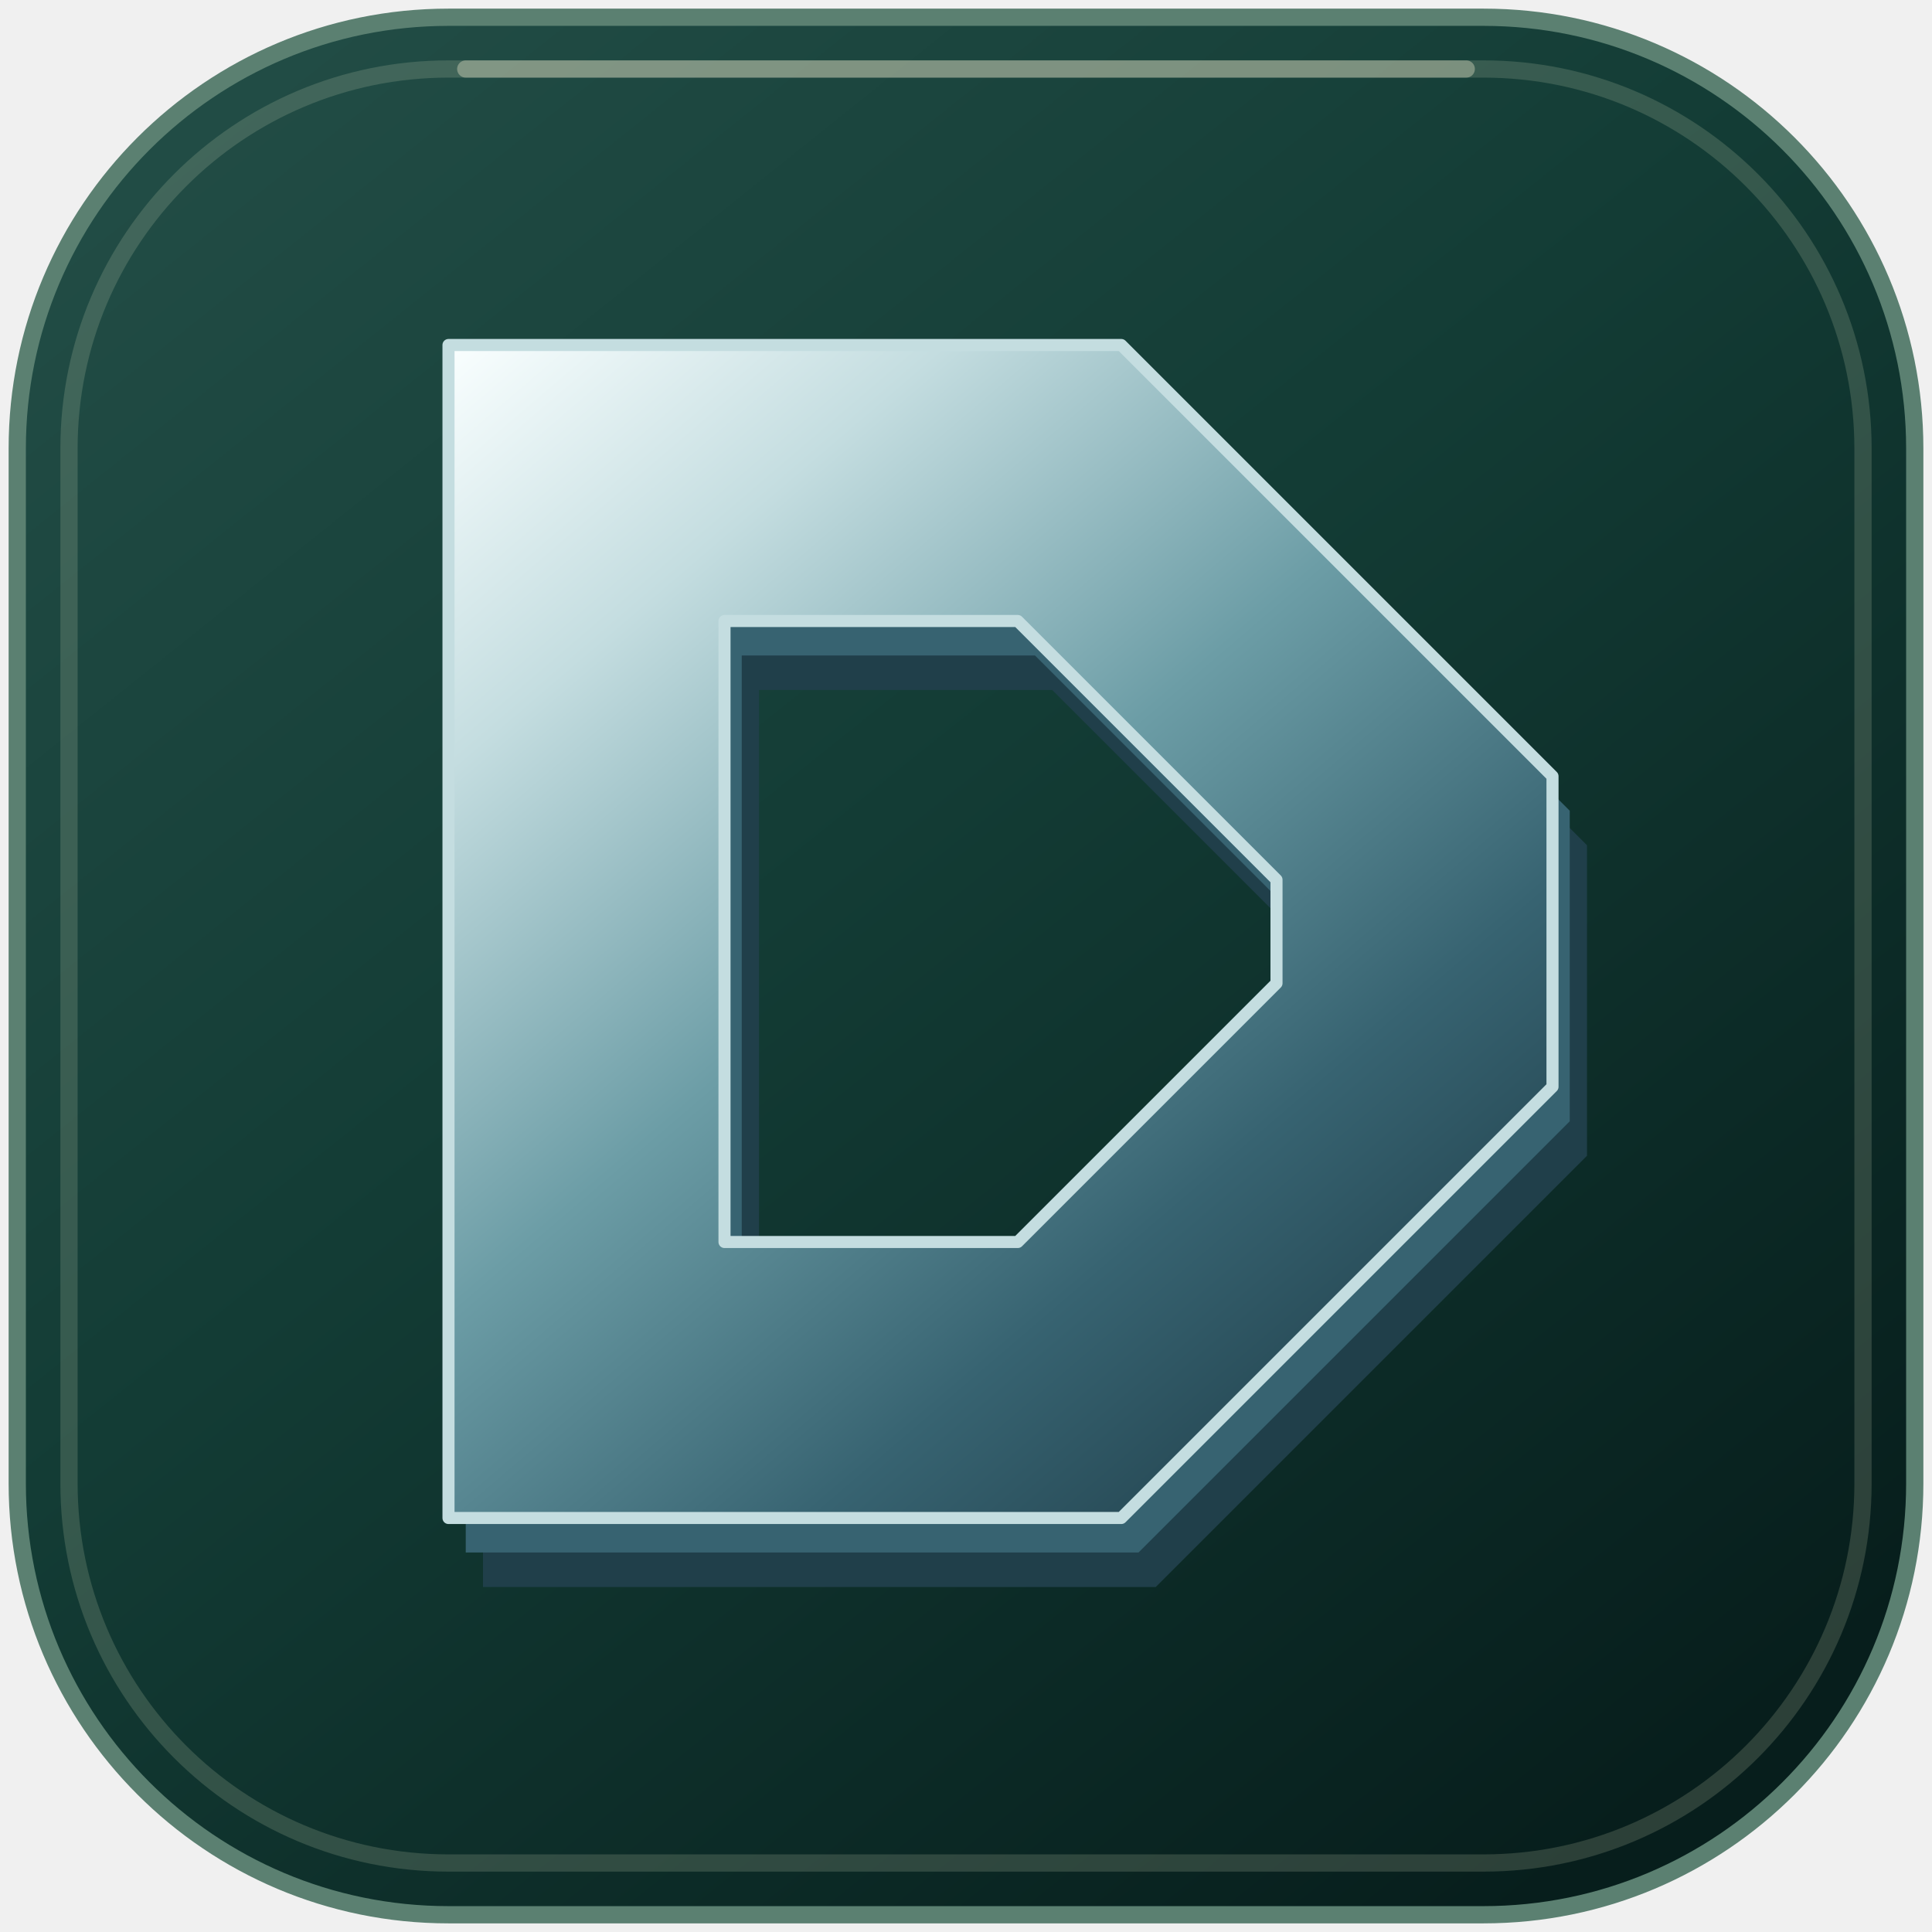
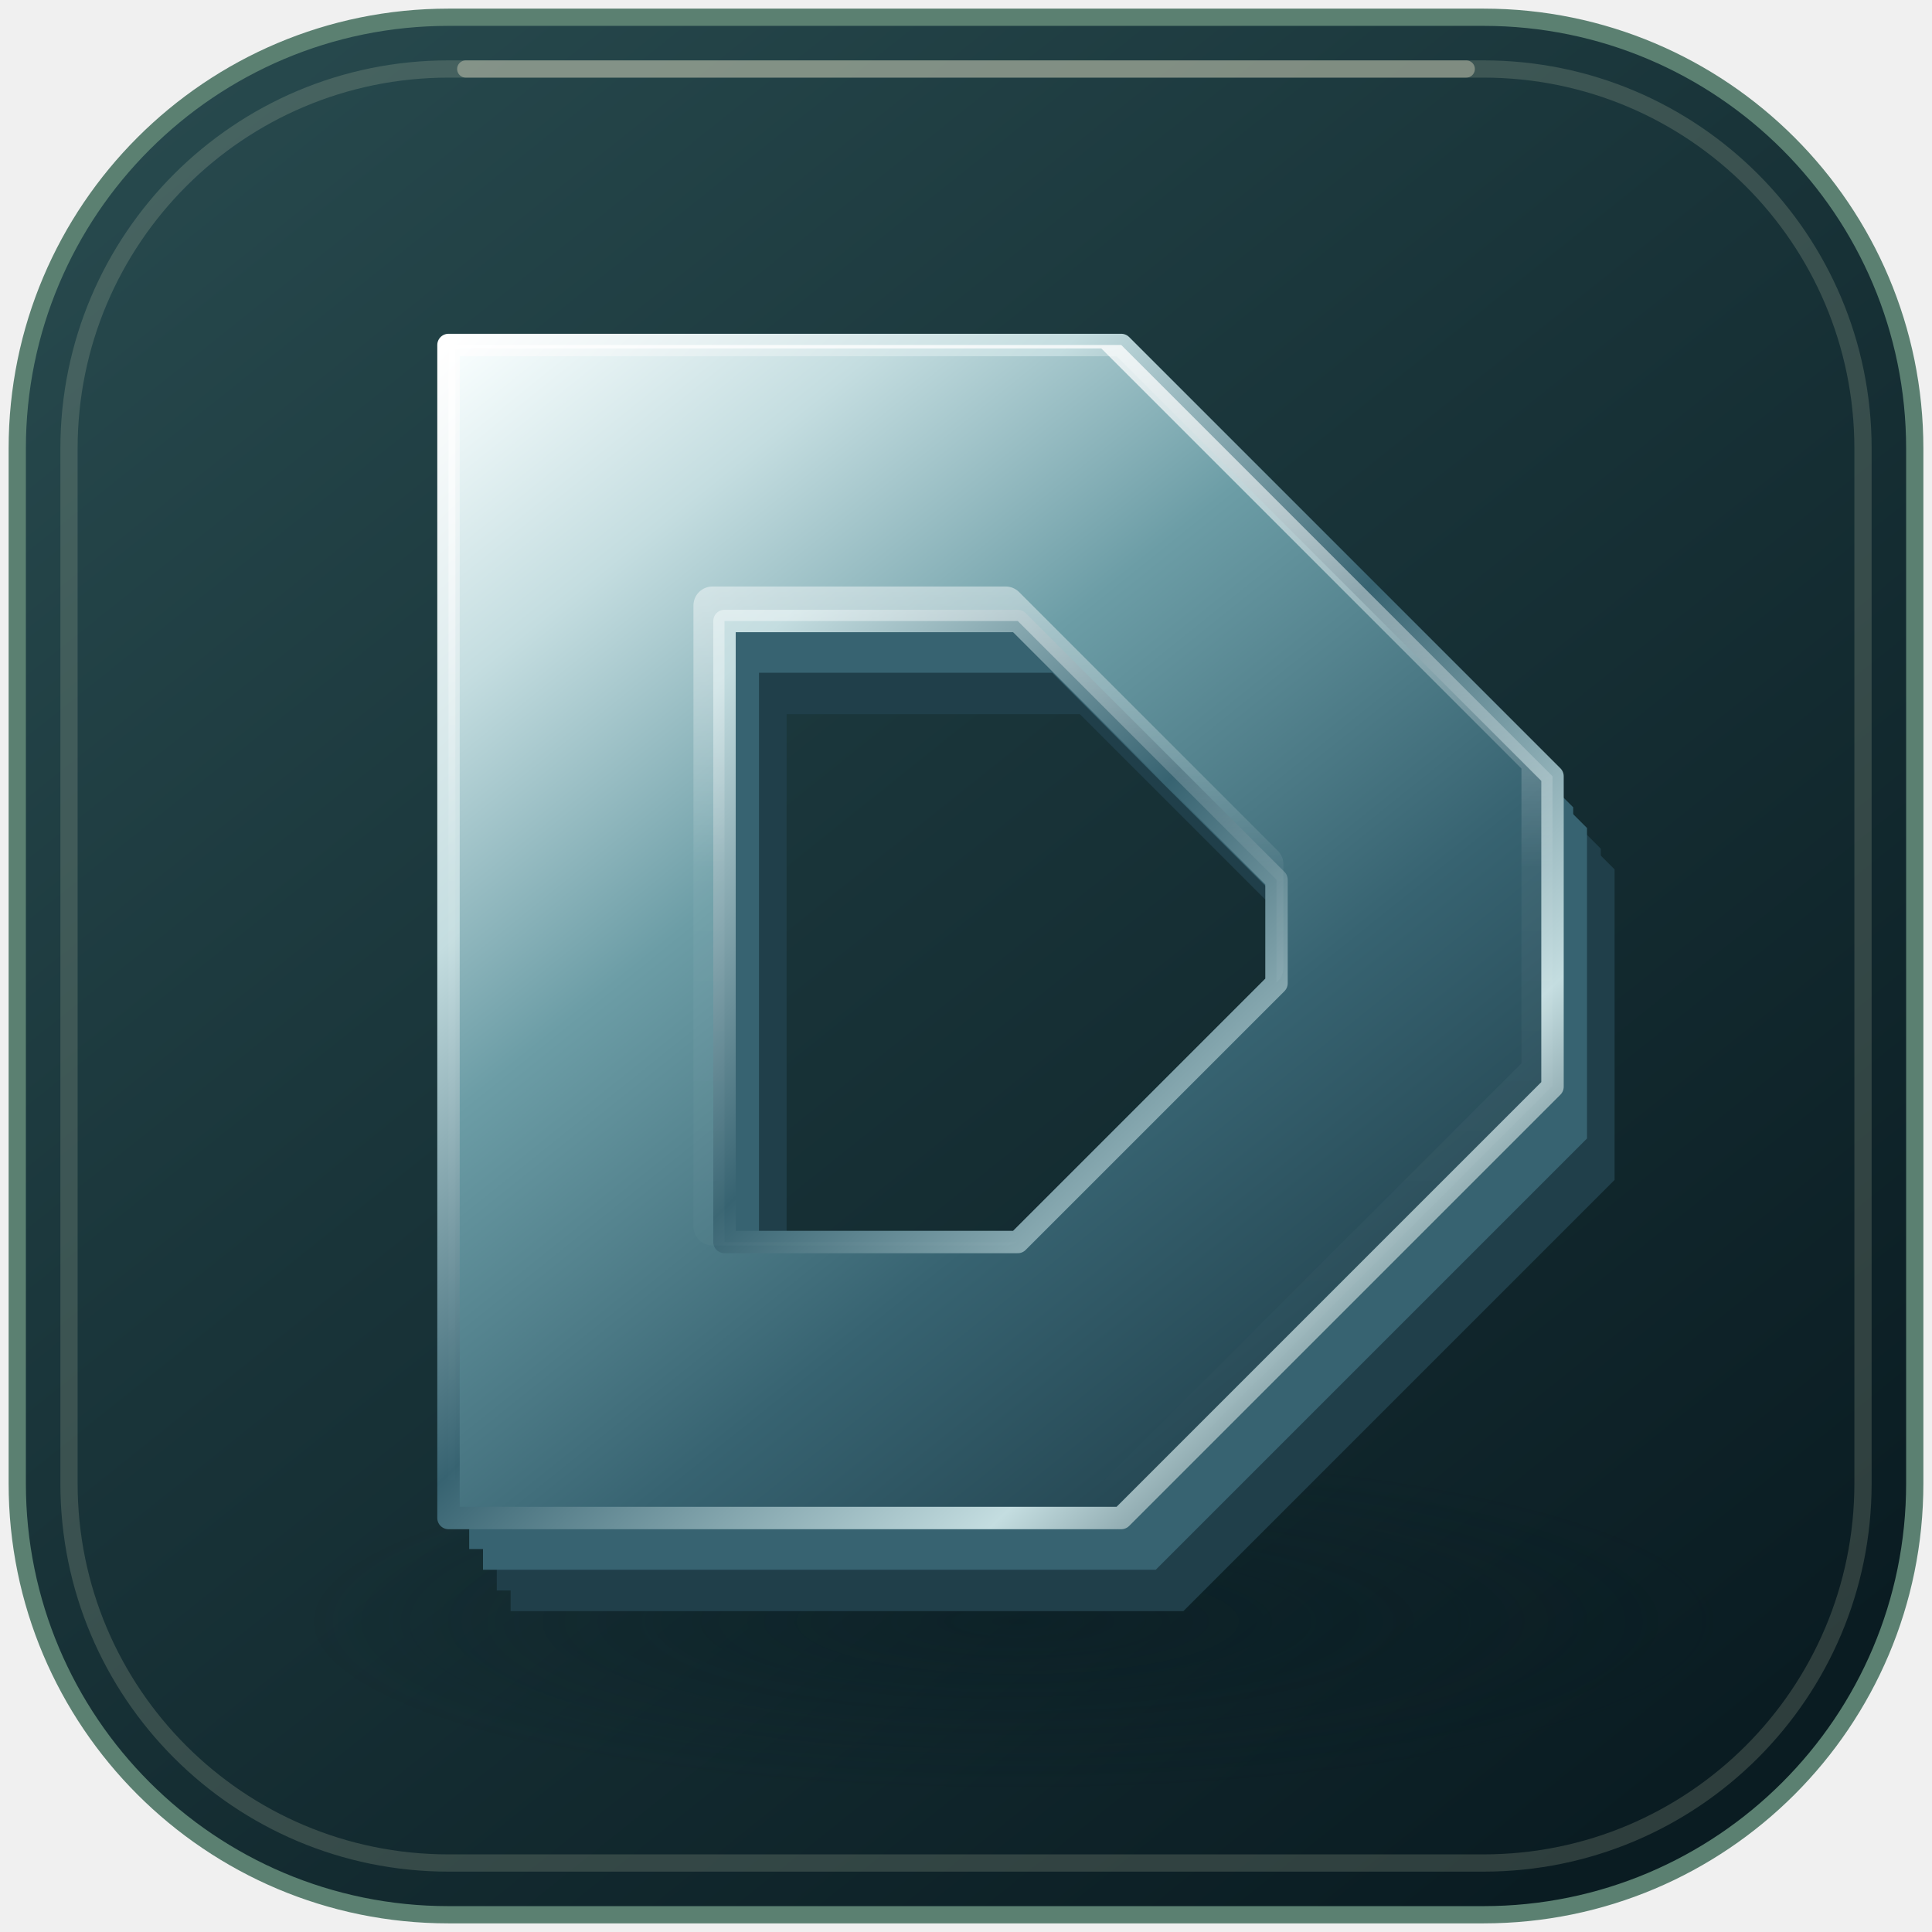
<svg xmlns="http://www.w3.org/2000/svg" viewBox="0 0 112 112" role="img" aria-label="DENTAYA">
  <defs>
-     <linearGradient id="dy-03-icon-face" x1="0" y1="0" x2=".8" y2="1" gradientUnits="objectBoundingBox">
+     <linearGradient id="dy-03-icon-face" x1="0" y1="0" x2=".75" y2="1">
      <stop offset="0" stop-color="#FAFFFF" />
-       <stop offset=".22" stop-color="#C4DDE0" />
-       <stop offset=".5" stop-color="#6C9DA6" />
-       <stop offset=".77" stop-color="#376371" />
+       <stop offset=".19" stop-color="#C4DDE0" />
+       <stop offset=".42" stop-color="#6C9DA6" />
+       <stop offset=".72" stop-color="#376371" />
+       <stop offset="1" stop-color="#203F4A" />
+     </linearGradient>
+     <linearGradient id="dy-03-icon-bevel" x1="0" y1="0" x2=".9" y2="1">
+       <stop stop-color="#FFFFFF" />
+       <stop offset=".28" stop-color="#C4DDE0" />
+       <stop offset=".53" stop-color="#376371" />
+       <stop offset=".8" stop-color="#C4DDE0" />
      <stop offset="1" stop-color="#203F4A" />
    </linearGradient>
    <linearGradient id="dy-03-icon-tile" x2=".8" y2="1">
-       <stop stop-color="#244F48" />
-       <stop offset=".48" stop-color="#133C35" />
-       <stop offset="1" stop-color="#071E1C" />
+       <stop stop-color="#294C50" />
+       <stop offset=".48" stop-color="#193439" />
+       <stop offset="1" stop-color="#0A1C22" />
    </linearGradient>
+     <radialGradient id="dy-03-icon-shadow">
+       <stop stop-color="#061A20" stop-opacity=".36" />
+       <stop offset="1" stop-color="#061A20" stop-opacity="0" />
+     </radialGradient>
+     <linearGradient id="dy-03-icon-shine" x1="0" y1="0" x2="0" y2="1">
+       <stop stop-color="#FFFFFF" stop-opacity=".8" />
+       <stop offset=".46" stop-color="#FFFFFF" stop-opacity=".05" />
+       <stop offset="1" stop-color="#FFFFFF" stop-opacity="0" />
+     </linearGradient>
+     <clipPath id="dy-03-icon-clip">
+       <path fill="#FFFFFF" fill-rule="evenodd" d="M18 14H57L82 39V57L57 82H18ZM34 30V66H51L66 51V45L51 30Z" />
+     </clipPath>
  </defs>
  <rect x="1" y="1" width="110" height="110" rx="25" fill="url(#dy-03-icon-tile)" stroke="#5B8071" stroke-width="1" />
  <rect x="4" y="4" width="104" height="104" rx="22" fill="none" stroke="#DFE8C7" stroke-opacity=".17" />
  <path d="M27 4H85" stroke="#F8F1D3" stroke-opacity=".35" stroke-linecap="round" />
  <g transform="translate(8 6)">
-     <g data-material="titanium" data-depth="vector">
-       <g transform="translate(2 4)">
+     <g data-material="titanium" data-depth="vector" data-bevel="machined">
+       <ellipse cx="51" cy="88" rx="42" ry="10" fill="url(#dy-03-icon-shadow)" />
+       <g transform="translate(3.6 5.4)">
        <path fill="#203F4A" fill-rule="evenodd" d="M18 14H57L82 39V57L57 82H18ZM34 30V66H51L66 51V45L51 30Z" />
      </g>
-       <g transform="translate(1 2)">
+       <g transform="translate(2.8 4.2)">
+         <path fill="#203F4A" fill-rule="evenodd" d="M18 14H57L82 39V57L57 82H18ZM34 30V66H51L66 51V45L51 30Z" />
+       </g>
+       <g transform="translate(2 3)">
        <path fill="#376371" fill-rule="evenodd" d="M18 14H57L82 39V57L57 82H18ZM34 30V66H51L66 51V45L51 30Z" />
      </g>
-       <path fill="url(#dy-03-icon-face)" fill-rule="evenodd" stroke="#C4DDE0" stroke-width="0.7" stroke-linejoin="round" d="M18 14H57L82 39V57L57 82H18ZM34 30V66H51L66 51V45L51 30Z" />
+       <g transform="translate(1.2 1.8)">
+         <path fill="#376371" fill-rule="evenodd" d="M18 14H57L82 39V57L57 82H18ZM34 30V66H51L66 51V45L51 30Z" />
+       </g>
+       <path fill="url(#dy-03-icon-face)" fill-rule="evenodd" stroke="url(#dy-03-icon-bevel)" stroke-width="1.3" stroke-linejoin="round" d="M18 14H57L82 39V57L57 82H18ZM34 30V66H51L66 51V45L51 30Z" />
+       <g clip-path="url(#dy-03-icon-clip)">
+         <g transform="translate(-.7 -.9)">
+           <path d="M18 14H57L82 39V57L57 82H18ZM34 30V66H51L66 51V45L51 30Z" fill="none" fill-rule="evenodd" stroke="url(#dy-03-icon-shine)" stroke-width="2.2" stroke-linejoin="round" />
+         </g>
+       </g>
    </g>
  </g>
</svg>
